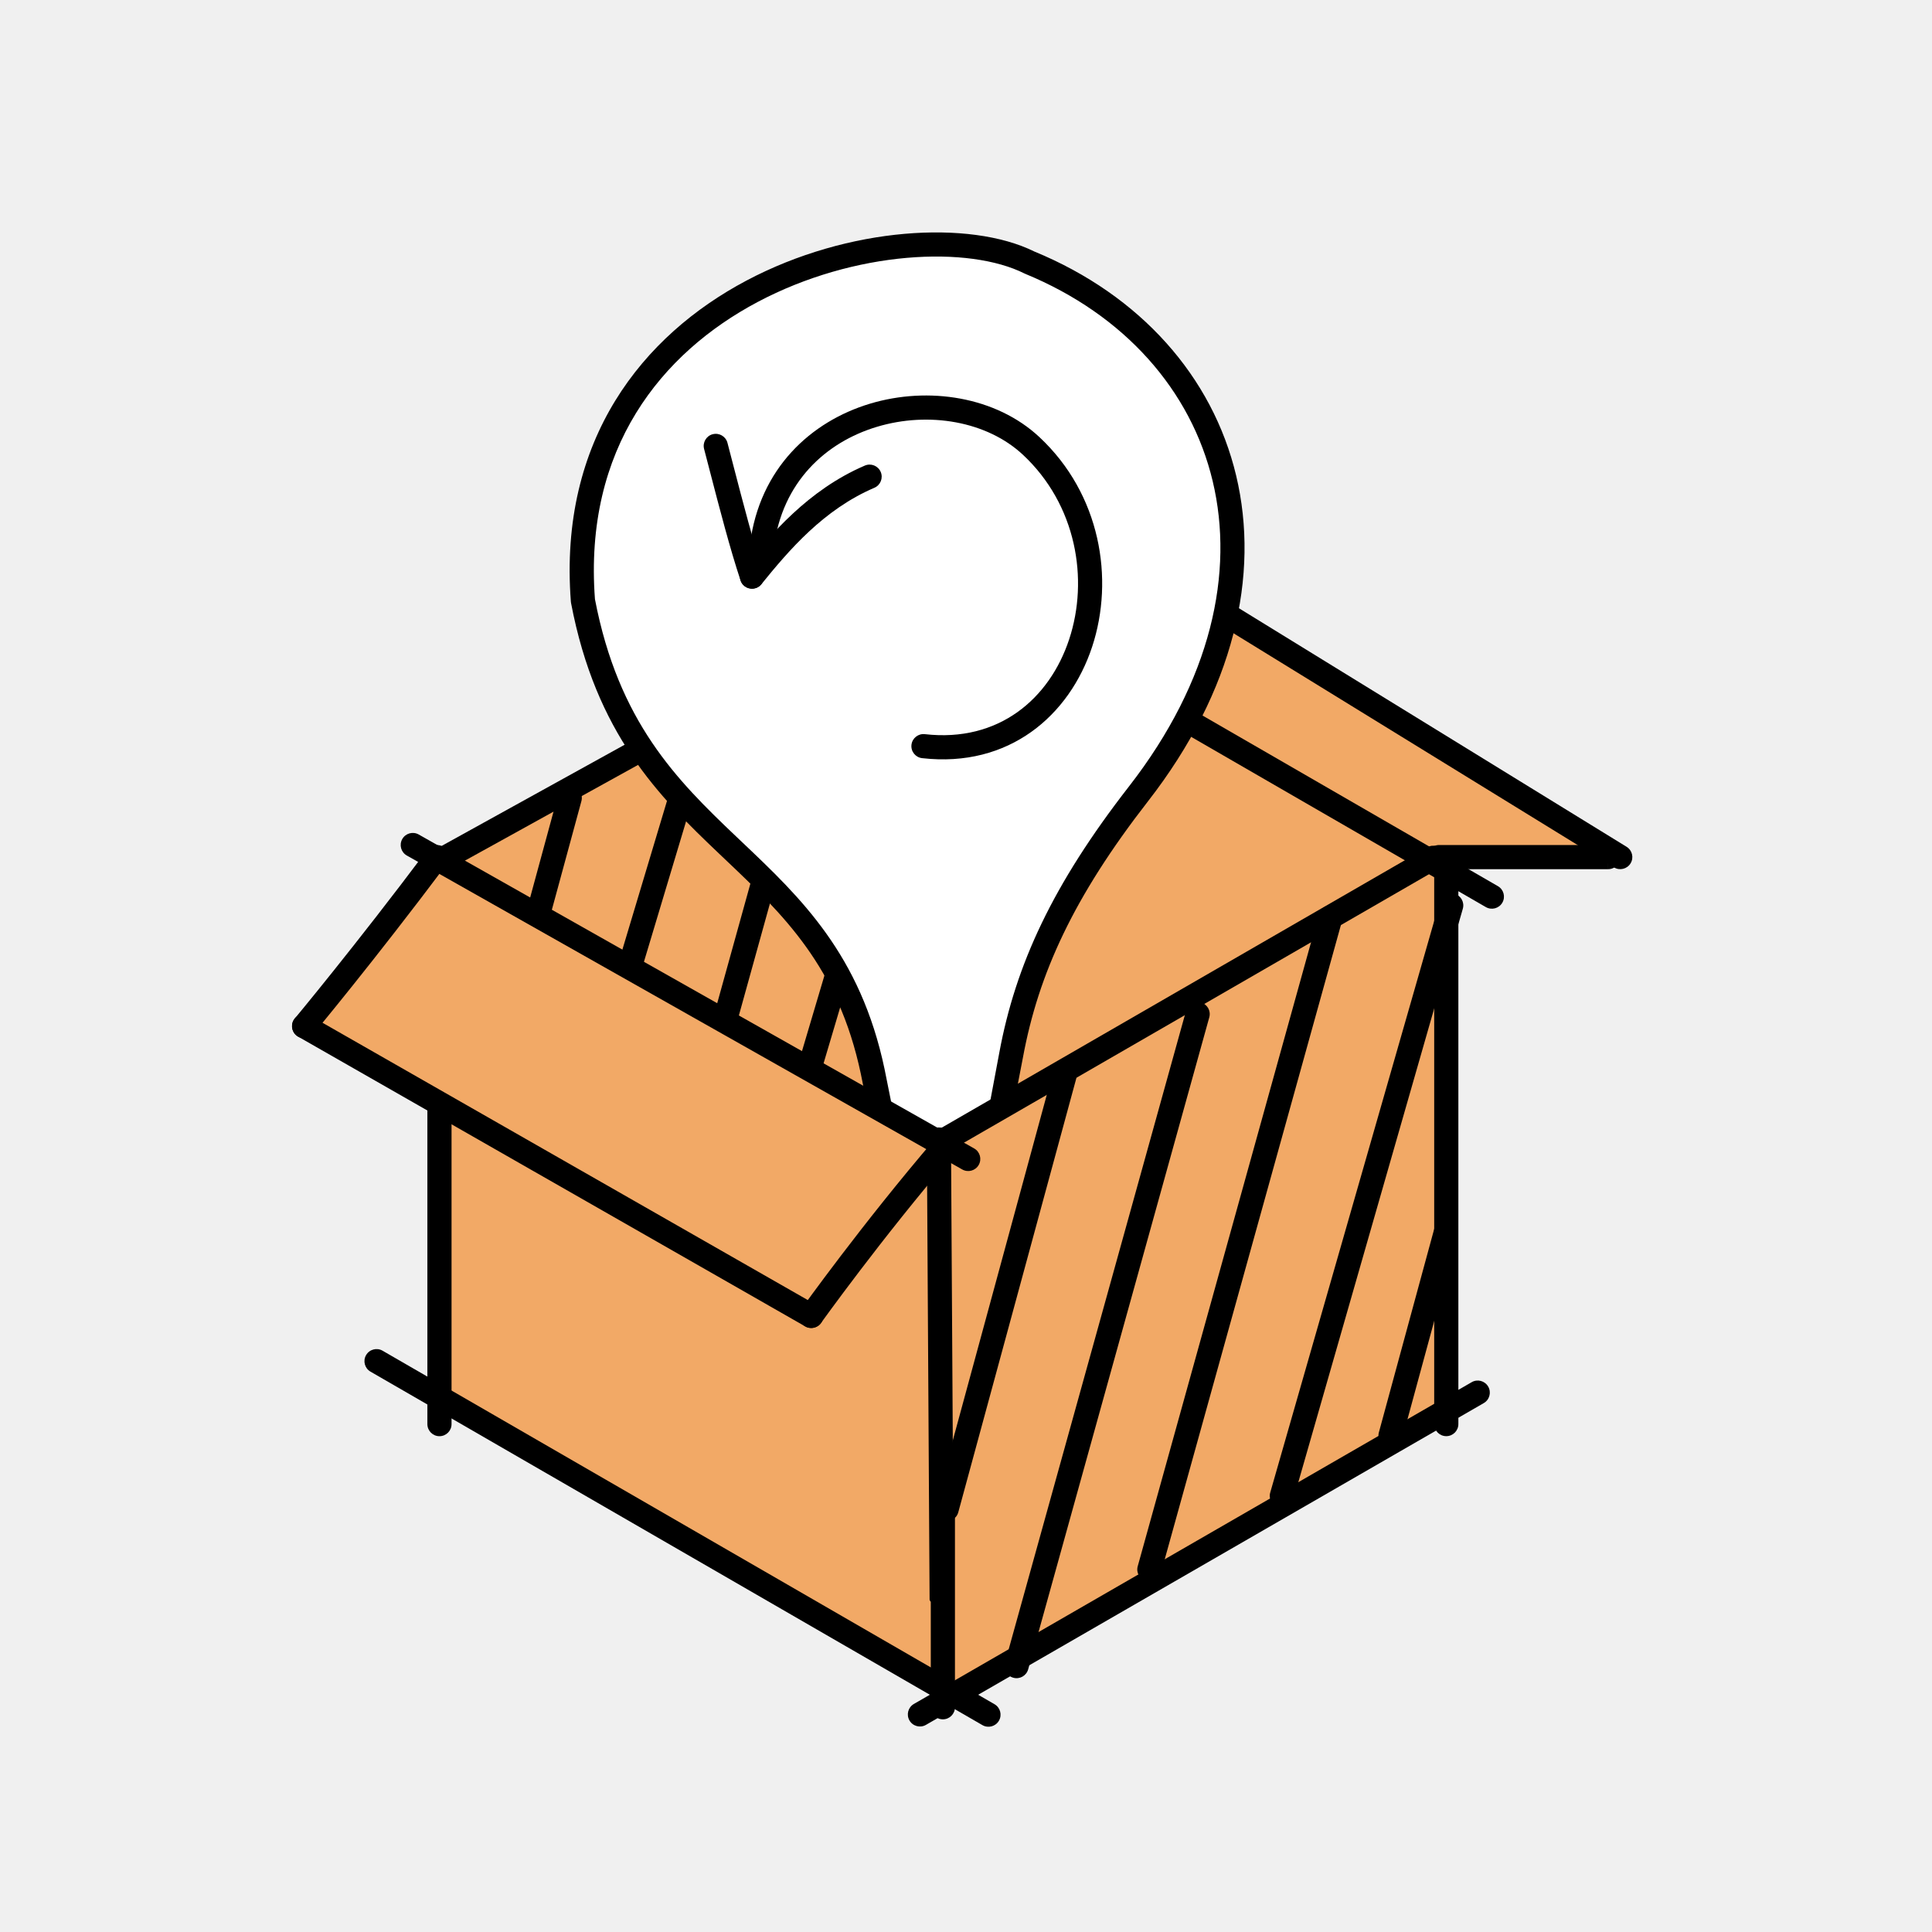
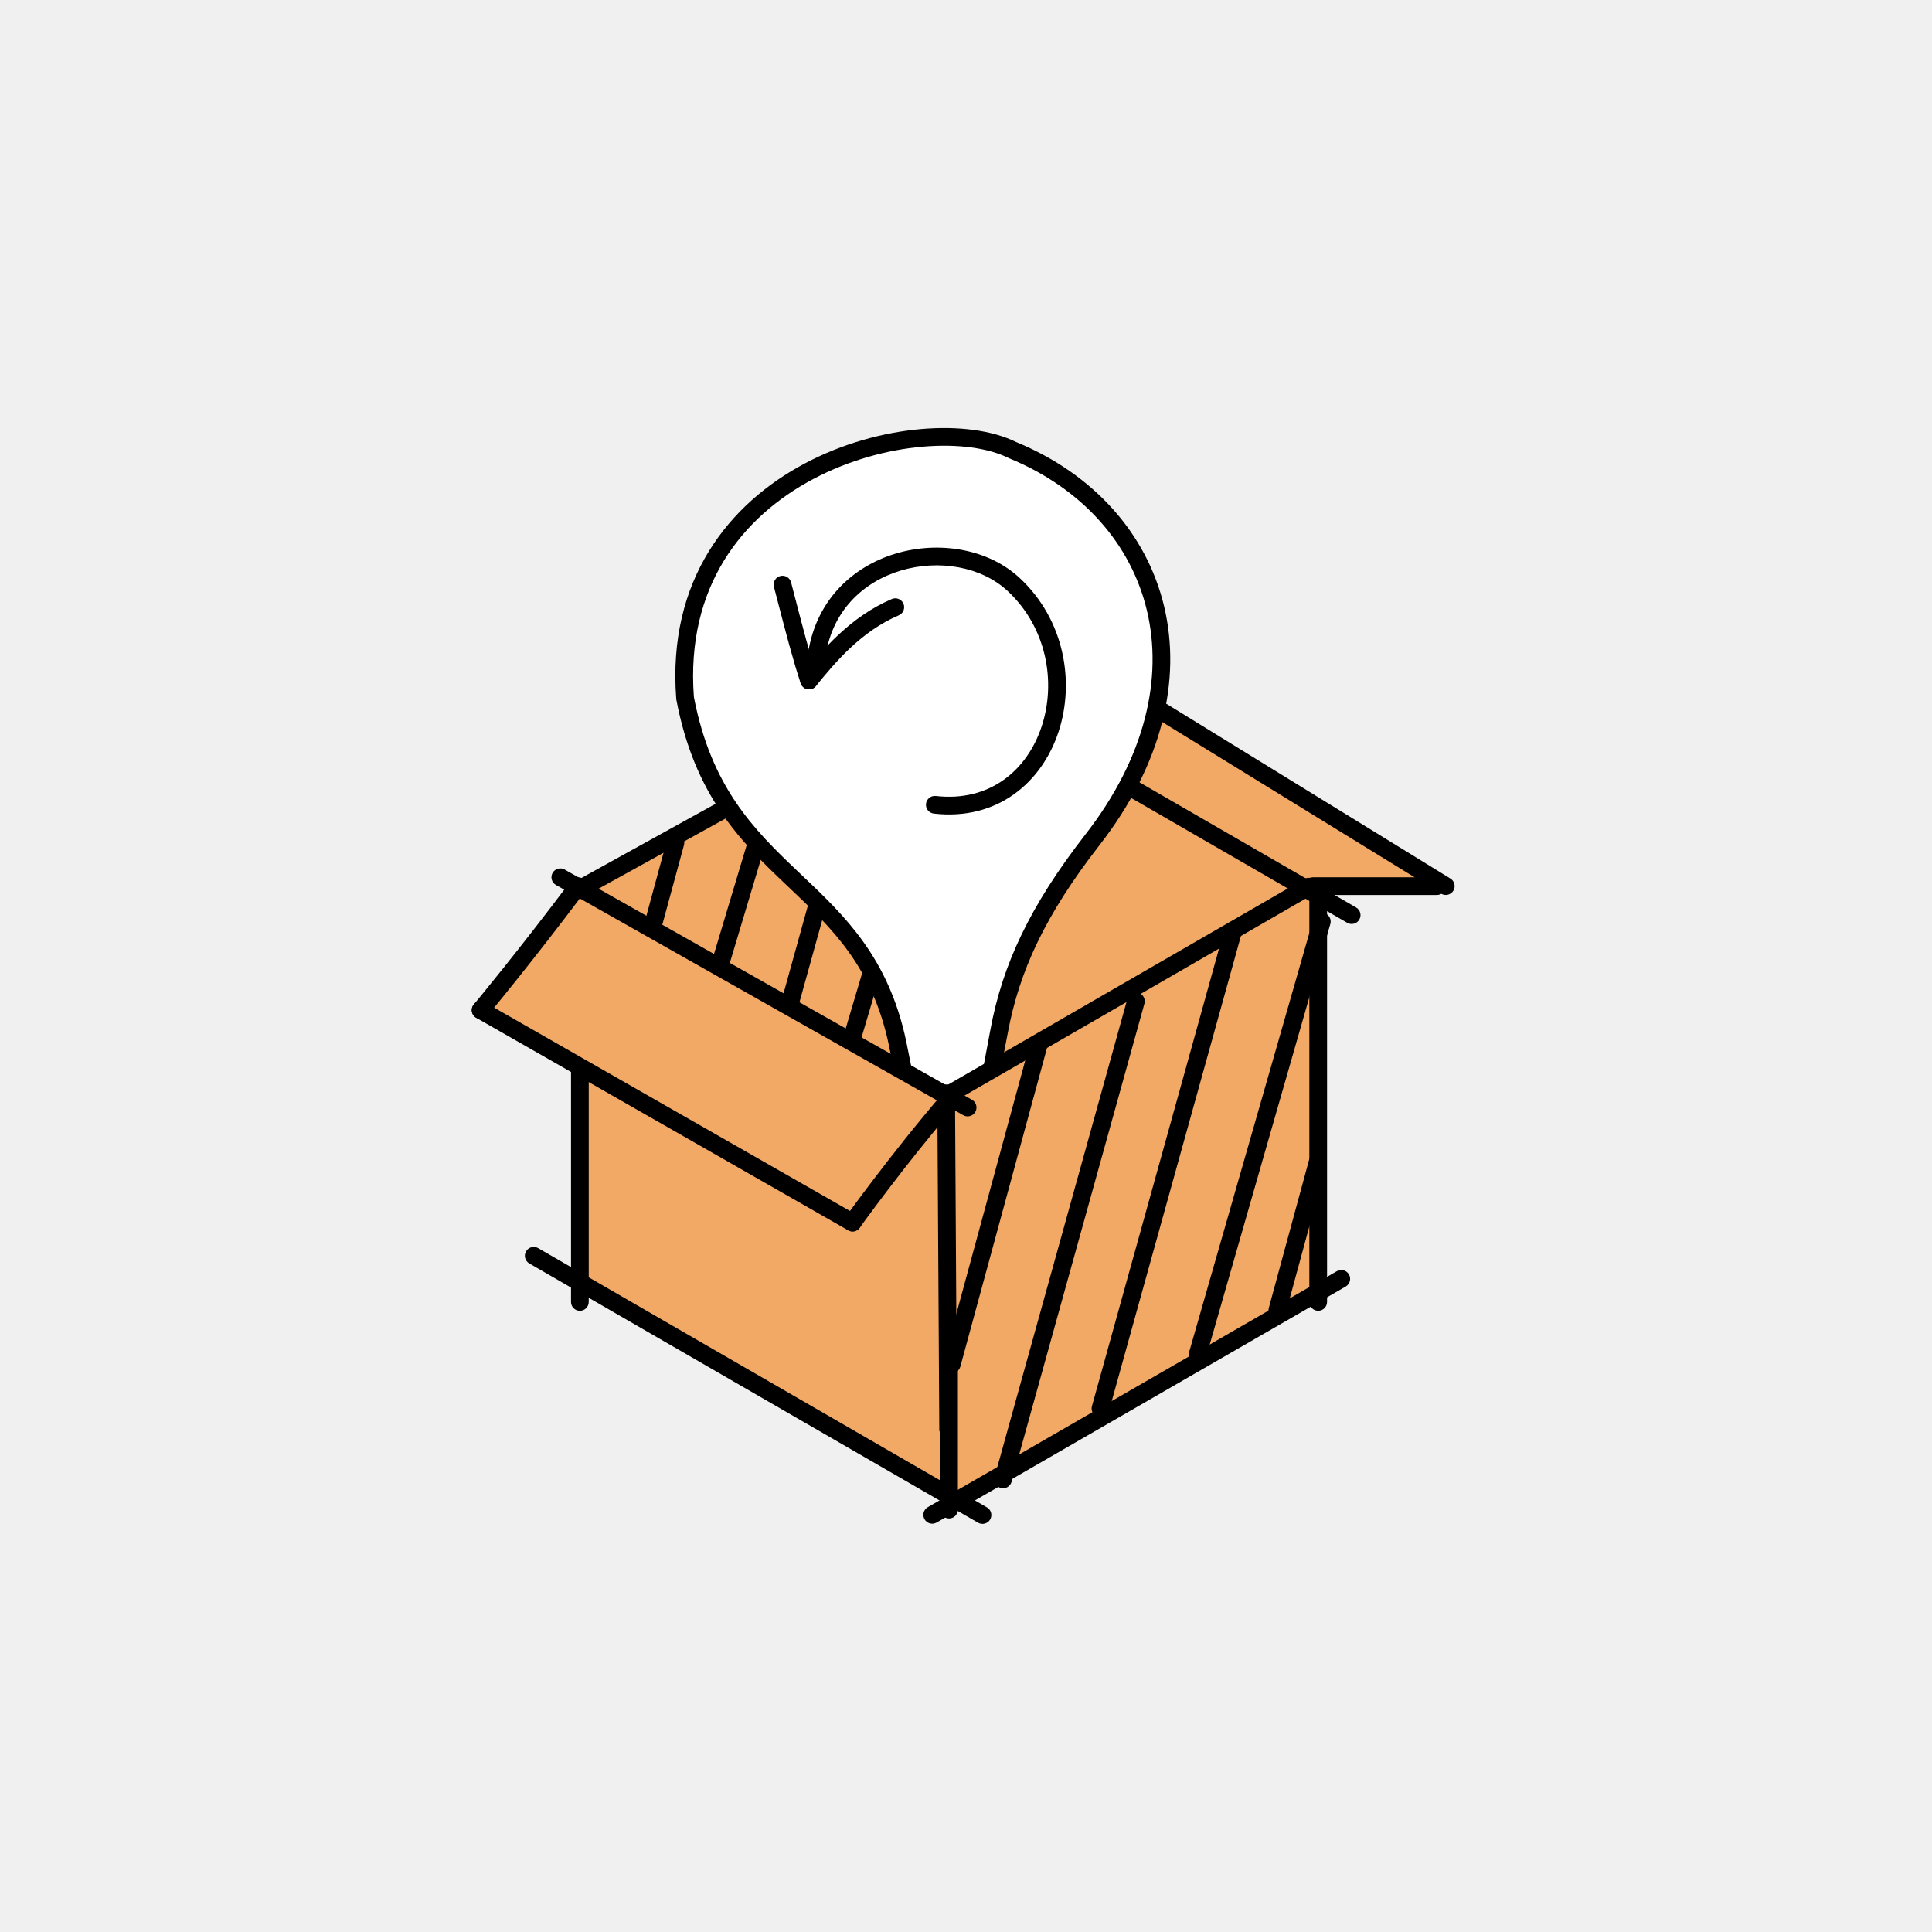
- <svg xmlns="http://www.w3.org/2000/svg" fill="none" viewBox="0 0 110 110">
+ <svg xmlns="http://www.w3.org/2000/svg" fill="none" viewBox="-20 -20 150 150">
  <path d="m54.439 96.594-29.417-17.304v-16.054l-7.02-4.812 7.02-9.586 28.662-16.122h12.443l26.125 16.122-10.312.649.688 30.938z" fill="#f2a966" />
  <g clip-rule="evenodd" fill="#000" fill-rule="evenodd">
    <path d="m53.683 32.986c.38 0 .688.308.688.688v63.53c0 .38-.308.688-.688.688s-.688-.308-.688-.688v-63.53c0-.38.308-.688.688-.688z" />
    <path d="m82.345 48.149c.38 0 .688.308.688.688v32.244c0 .38-.308.688-.688.688s-.688-.308-.688-.688v-32.244c0-.38.308-.688.688-.688z" />
    <path d="m25.021 62.549c.38 0 .688.308.688.688v17.846c0 .38-.308.688-.688.688s-.688-.308-.688-.688v-17.846c0-.38.308-.688.688-.688z" />
    <path d="m49.505 30.579c.19-.329.61-.441.939-.251l34.842 20.127c.329.19.441.611.251.939-.19.329-.61.441-.939.252l-34.842-20.127c-.329-.19-.441-.61-.251-.939z" />
    <path d="m64.853 31.938c.199-.323.623-.424.946-.225l26.812 16.5c.323.199.424.623.225.946-.199.323-.623.424-.946.225l-26.813-16.5c-.323-.199-.424-.622-.225-.946z" />
    <path d="m20.843 77.155c.19-.329.611-.441.939-.251l34.842 20.127c.329.19.441.611.251.939-.19.329-.61.441-.939.252l-34.842-20.127c-.329-.19-.441-.61-.252-.939z" />
    <path d="m24.42 49.349c-.184-.332-.063-.751.269-.934l31.48-17.405c.332-.184.751-.063.934.269.184.332.063.751-.269.934l-31.48 17.405c-.332.184-.751.063-.934-.269z" />
    <path d="m51.781 97.955c-.19-.329-.077-.749.252-.939l31.76-18.321c.329-.19.749-.077.939.252.19.329.077.749-.252.939l-31.76 18.321c-.329.19-.749.077-.939-.252z" />
    <path d="m53.708 35.145c.364.108.572.491.464.855l-7.323 24.683c-.108.364-.491.572-.855.464-.364-.108-.572-.491-.464-.855l7.323-24.683c.108-.364.491-.572.855-.464zm-6.408 1.237c.366.102.58.48.479.846l-5.739 20.692c-.102.366-.48.58-.846.479-.366-.101-.58-.48-.479-.846l5.739-20.692c.102-.366.48-.58.846-.479zm-7.1 4.197c.364.109.57.492.461.856l-4.125 13.75c-.109.364-.492.57-.856.461-.364-.109-.57-.492-.461-.856l4.125-13.75c.109-.364.492-.57.856-.461zm-7.58 4.188c.366.1.583.477.483.844l-1.664 6.12c-.1.366-.477.583-.844.483-.366-.1-.583-.477-.483-.844l1.664-6.12c.1-.366.477-.583.844-.483zm21.321 8.185c.365.104.577.485.472.85l-2.75 9.625c-.104.365-.485.577-.85.472-.365-.104-.576-.485-.472-.85l2.75-9.625c.104-.365.485-.577.85-.472z" />
    <path d="m81.251 48.799c0-.38.308-.688.688-.688h9.625l0.0.688-0.0.688h-9.625c-.38 0-.688-.308-.688-.688zm11 0c0 .38-.308.688-.688.688l0-.688-0-.688c.38 0 .688.308.688.688z" />
    <path d="m53.248 33.46c-.38 0-.688-.308-.688-.688s.308-.688.688-.688h13.566c.38 0 .688.308.688.688s-.308.688-.688.688z" />
  </g>
  <path d="m33.191 34.205c-1.375-17.875 18.563-22.687 25.437-19.25 11.688 4.812 15.813 17.875 6.188 30.25-8.556 11-6.493 12.029-8.796 23.681l-2.063 2.062-2.75-2.062-1.516-7.868c-2.75-13.062-13.75-12.375-16.5-26.812z" fill="#fff" />
  <path clip-rule="evenodd" d="m58.913 14.329c6.012 2.483 10.126 7.11 11.47 12.756 1.346 5.654-.109 12.223-5.025 18.542-4.226 5.434-6.231 9.803-7.114 14.57-.889 4.804-1.352 5.633-1.352 9.307.009.194-.064.382-.201.519l-2.063 2.062c-.242.242-.625.269-.899.064l-2.75-2.062c-.141-.106-.237-.263-.266-.437l-1.7-8.505c-1.29-6.109-4.421-9.079-7.746-12.233-.101-.095-.201-.191-.302-.287-3.468-3.294-7.036-6.856-8.452-14.292-.005-.025-.008-.05-.01-.076-.712-9.259 4.121-15.166 9.988-18.277 2.922-1.55 6.106-2.412 9.006-2.666 2.874-.252 5.54.086 7.413 1.015zm-25.039 19.785c1.339 6.976 4.64 10.283 8.041 13.514.111.106.222.211.334.317 3.333 3.161 6.739 6.39 8.116 12.931.001.005.002.011.003.016.001.004.001.008.002.012l1.657 8.248 2.053 1.539 1.426-1.426c.29-3.837.476-4.397 1.388-9.319.931-5.03 3.052-9.598 7.381-15.164 4.71-6.055 6.004-12.205 4.772-17.38-1.232-5.175-5.016-9.481-10.679-11.813-.015-.006-.031-.013-.046-.021-1.564-.782-3.957-1.127-6.701-.886-2.728.239-5.732 1.053-8.482 2.511-5.469 2.9-9.911 8.325-9.265 16.919z" fill="#000" fill-rule="evenodd" />
  <path d="m53.293 65.203-11.032-6.254 11.032 25.626 11.032-25.626z" fill="#f2a966" />
  <path clip-rule="evenodd" d="m82.816 50.888c.365.105.576.485.471.85l-9.645 33.624c-.105.365-.485.576-.85.471-.365-.105-.576-.485-.471-.85l9.645-33.624c.105-.365.485-.576.85-.471zm-6.88.686c.366.102.58.481.478.846l-10.312 37.125c-.102.366-.481.58-.847.478-.366-.102-.58-.481-.478-.846l10.312-37.125c.102-.366.481-.58.847-.478zm-7.562 5.5c.366.102.58.481.478.846l-10.312 37.125c-.102.366-.481.58-.846.478-.366-.102-.58-.481-.478-.846l10.312-37.125c.102-.366.481-.58.847-.478zm-7.566 3.437c.366.1.583.477.483.844l-6.731 24.75c-.1.366-.477.583-.844.483s-.583-.477-.483-.844l6.731-24.75c.1-.366.477-.583.844-.483zm21.704 8.938c.366.1.583.477.483.844l-3.161 11.625c-.1.366-.477.583-.844.483-.366-.1-.583-.477-.483-.844l3.161-11.625c.1-.366.477-.583.844-.483z" fill="#000" fill-rule="evenodd" />
  <path clip-rule="evenodd" d="m53.454 64.193c.38.007.688.141.689.3l.159 26.598c.001.159-.306.282-.686.276s-.688-.141-.689-.3l-.159-26.598c-.001-.159.306-.282.686-.276z" fill="#000" fill-rule="evenodd" />
  <path clip-rule="evenodd" d="m49.533 22.984c3.329-1.001 7.178-.402 9.645 1.901 3.481 3.248 4.28 8.073 3.003 11.943-1.286 3.895-4.718 6.905-9.681 6.338-.377-.043-.648-.384-.605-.761.043-.377.384-.648.761-.605 4.203.48 7.1-2.012 8.219-5.403 1.128-3.417.411-7.663-2.635-10.506-2.042-1.906-5.354-2.479-8.311-1.59-2.924.879-5.402 3.158-5.865 6.865-.047.377-.391.644-.767.597-.377-.047-.644-.391-.597-.767.541-4.329 3.472-7.001 6.834-8.012z" fill="#000" fill-rule="evenodd" />
  <path clip-rule="evenodd" d="m40.58 24.723c.367-.096.743.124.839.491.103.396.206.793.309 1.189.585 2.254 1.163 4.479 1.74 6.209.12.36-.075.75-.435.87-.36.12-.75-.075-.87-.435-.593-1.779-1.185-4.058-1.769-6.309-.102-.394-.204-.787-.306-1.177-.096-.367.124-.743.491-.839z" fill="#000" fill-rule="evenodd" />
  <path clip-rule="evenodd" d="m50.144 26.869c.149.349-.012.753-.361.903-2.893 1.24-4.854 3.546-6.433 5.491-.239.295-.672.34-.967.101-.295-.239-.34-.672-.101-.967 1.574-1.94 3.721-4.501 6.959-5.889.349-.15.753.012.903.361z" fill="#000" fill-rule="evenodd" />
  <path clip-rule="evenodd" d="m16.717 58.083c.188-.33.608-.444.938-.256l28.875 16.5c.33.188.444.608.256.938-.188.33-.608.444-.938.256l-28.875-16.5c-.33-.188-.444-.608-.256-.938zm6.186-10.31c.187-.331.606-.447.937-.26l31.625 17.875c.331.187.447.606.26.937-.187.331-.606.447-.937.26l-31.625-17.875c-.331-.187-.447-.606-.26-.937z" fill="#000" fill-rule="evenodd" />
  <path clip-rule="evenodd" d="m53.088 65.303c-.19-.329-.077-.749.252-.939l27.924-16.122c.329-.19.749-.077.939.252.19.329.077.749-.252.939l-27.924 16.122c-.329.19-.749.077-.939-.252z" fill="#000" fill-rule="evenodd" />
  <path clip-rule="evenodd" d="m25.289 48.249c.304.228.365.659.138.963-2.068 2.757-3.963 5.169-5.341 6.892-.689.862-1.25 1.551-1.638 2.025-.194.237-.345.421-.448.545l-.117.141-.04.048s-.001.001-.529-.439l.529.439c-.243.292-.677.332-.969.089s-.331-.677-.088-.968l.248.207c-.248-.207-.248-.207-.248-.207l.039-.046.115-.139c.101-.123.251-.304.444-.54.385-.471.942-1.156 1.628-2.014 1.372-1.715 3.258-4.115 5.315-6.858.228-.304.659-.365.963-.138zm28.91 16.528c.288.247.322.681.074.969-2.051 2.393-3.933 4.788-5.303 6.586-.685.899-1.241 1.647-1.626 2.171-.192.262-.342.467-.443.607l-.115.159-.029.041-.009.012c-.221.309-.651.381-.96.161-.309-.221-.381-.65-.16-.959l.003-.004.008-.011.03-.042.117-.163c.103-.142.254-.35.449-.615.389-.529.95-1.284 1.64-2.19 1.38-1.811 3.279-4.228 5.353-6.648.247-.288.681-.322.969-.074z" fill="#000" fill-rule="evenodd" />
</svg>
